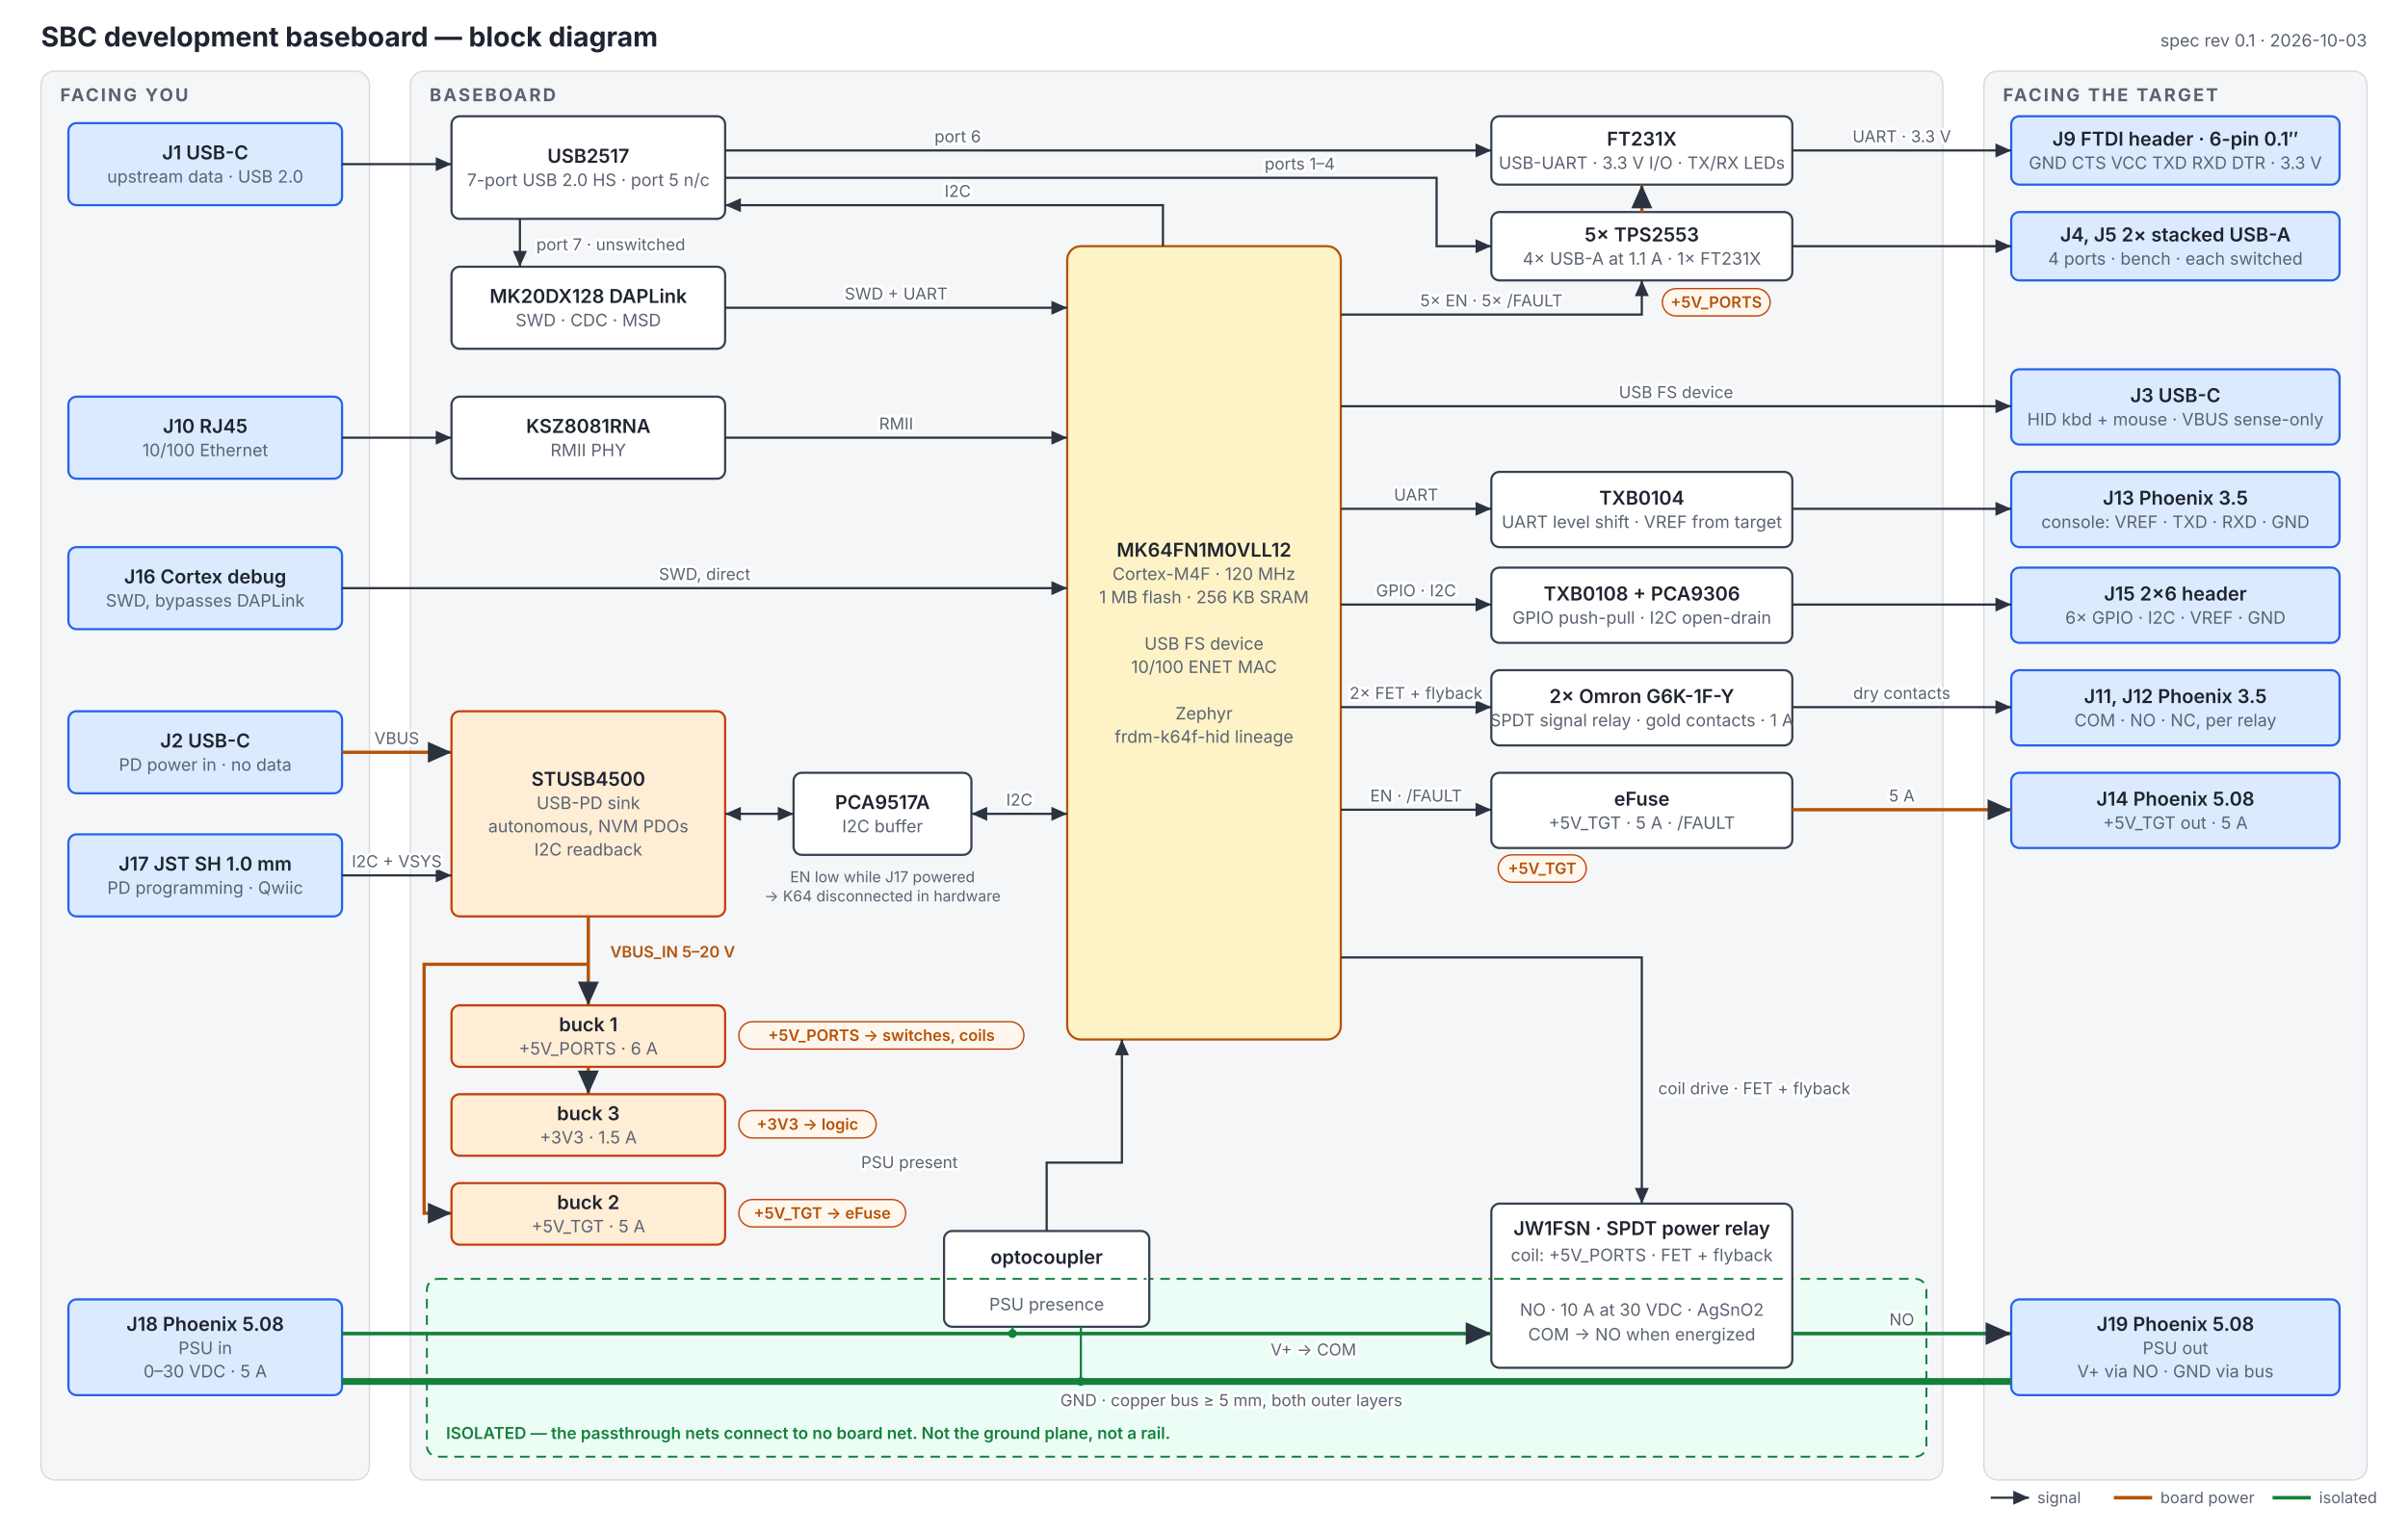
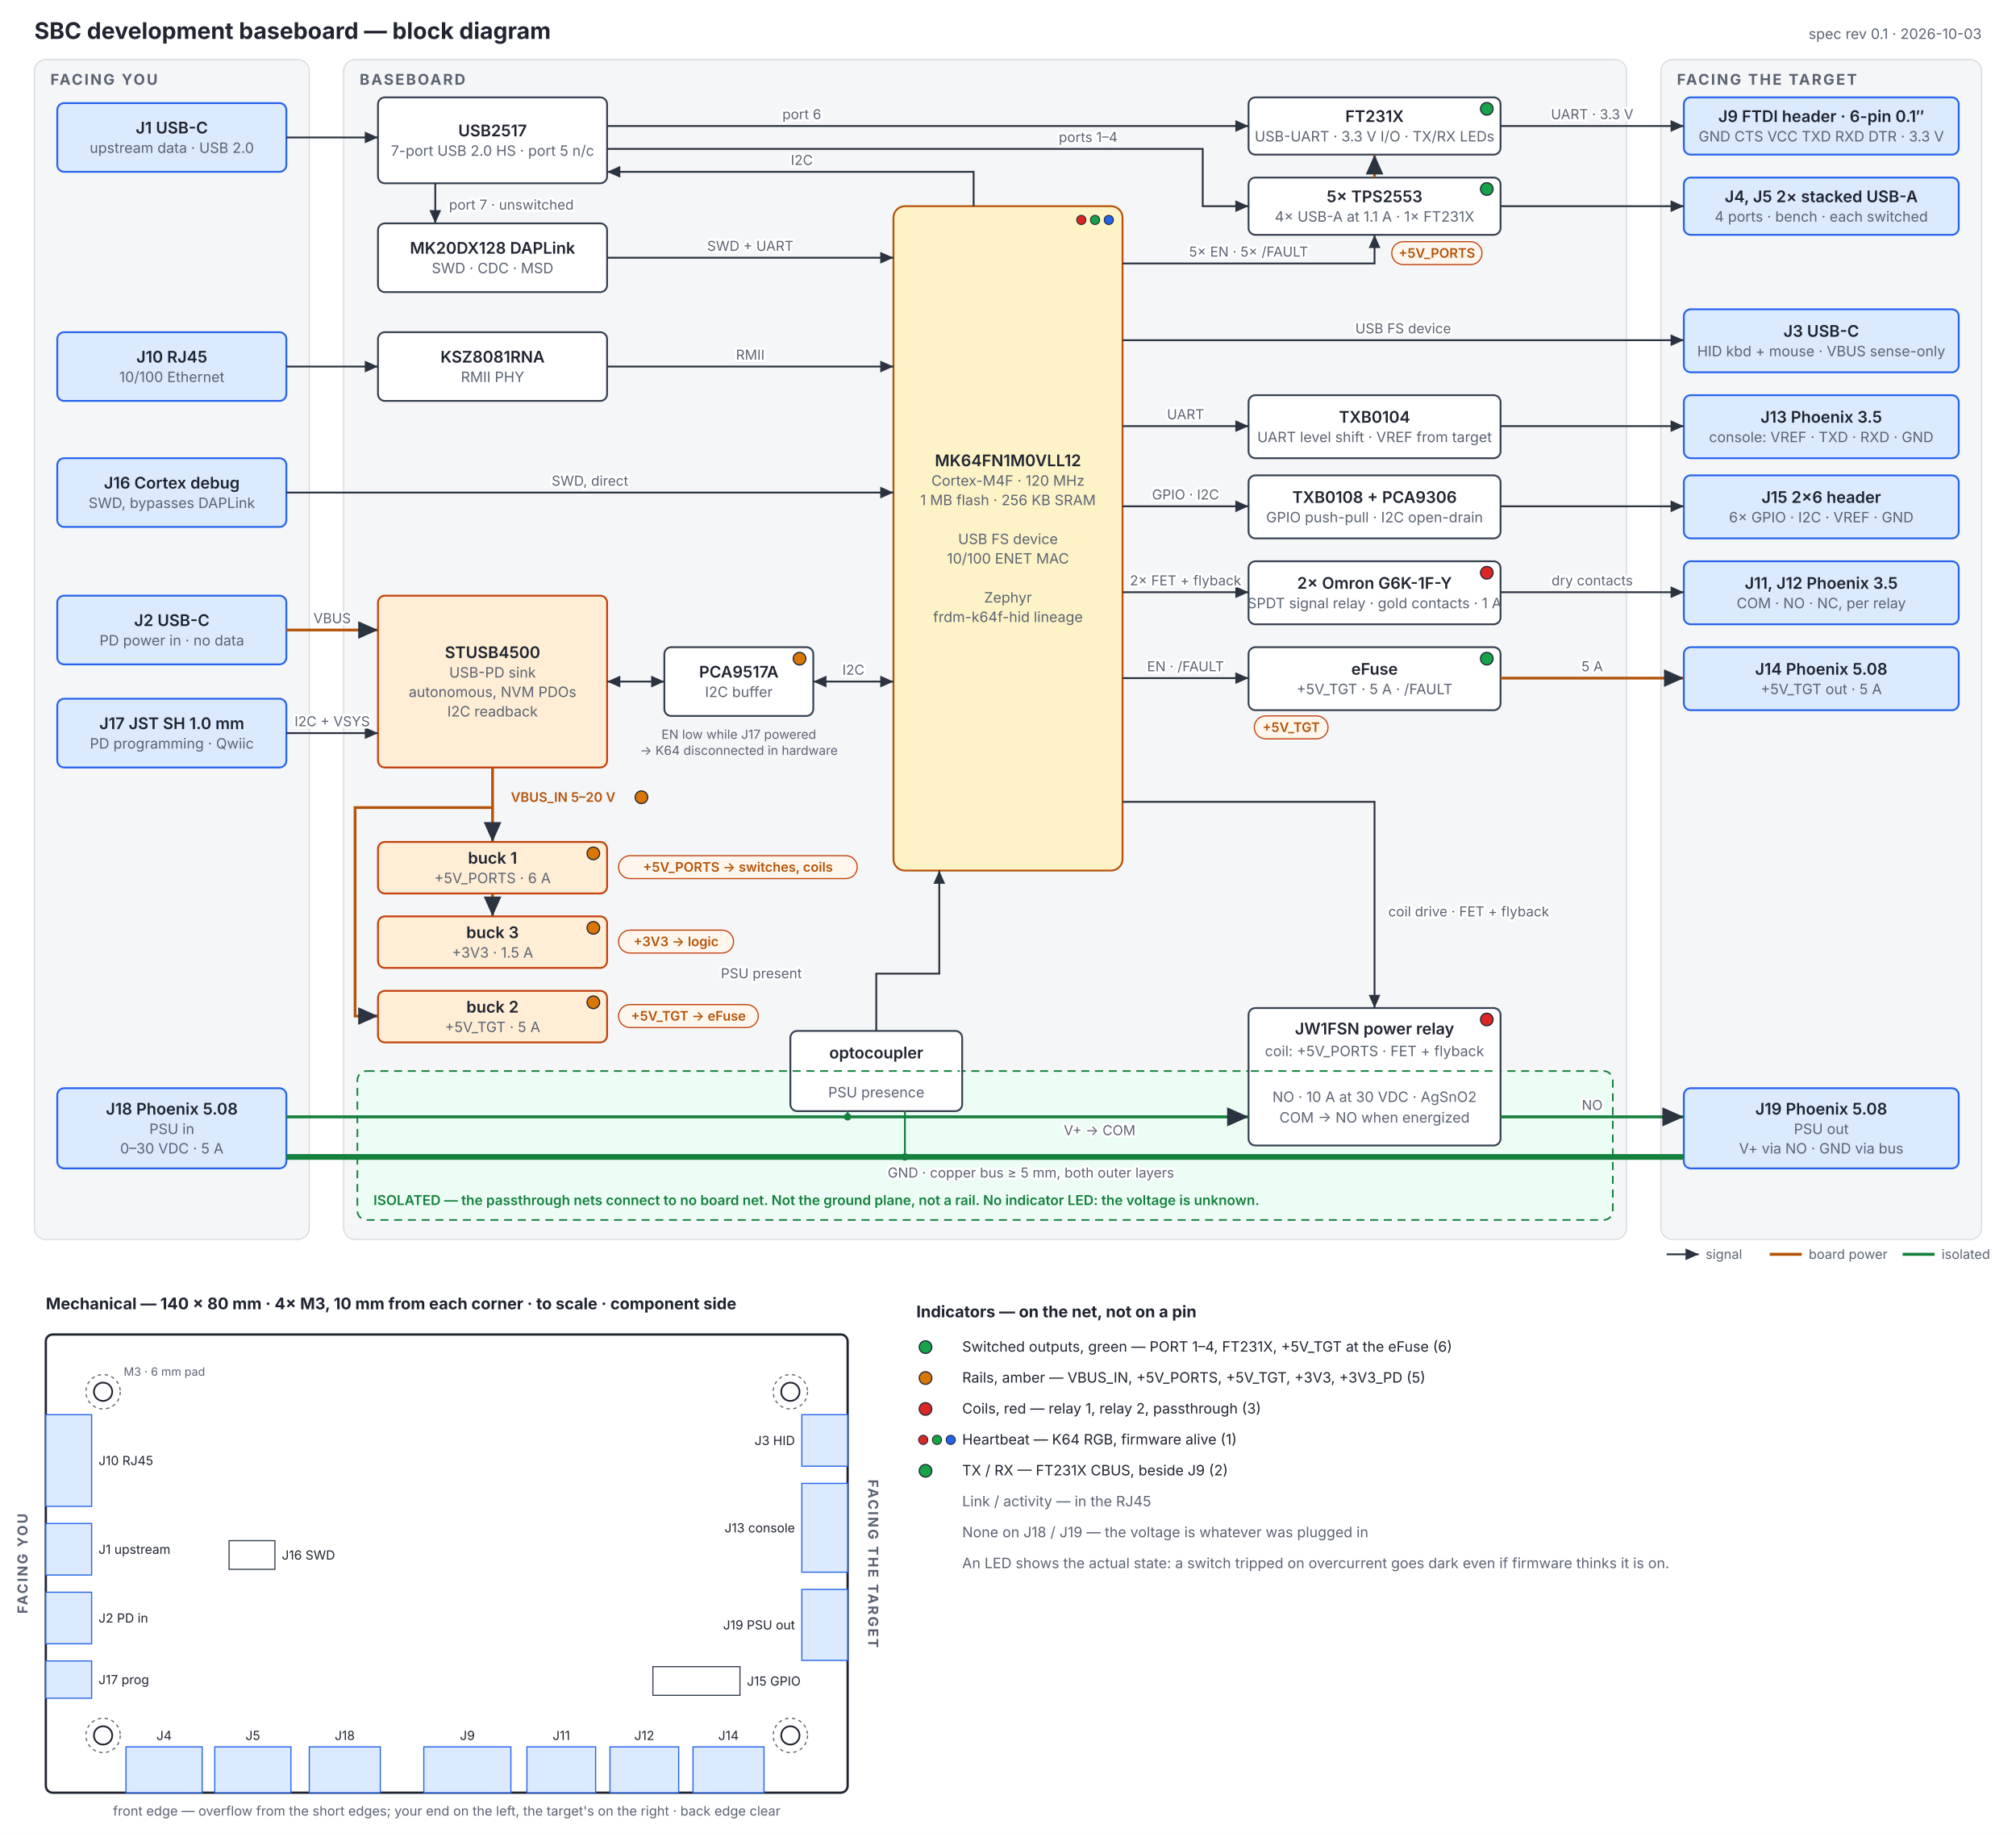
- <svg xmlns="http://www.w3.org/2000/svg" width="1760" height="1120" viewBox="0 0 1760 1120" font-family="Inter, Helvetica, Arial, DejaVu Sans, sans-serif">
+ <svg xmlns="http://www.w3.org/2000/svg" width="1760" height="1600" viewBox="0 0 1760 1600" font-family="Inter, Helvetica, Arial, DejaVu Sans, sans-serif">
  <defs>
    <marker id="arrow" viewBox="0 0 10 10" refX="9" refY="5" markerWidth="8" markerHeight="8" orient="auto-start-reverse">
      <path d="M0,1 L9,5 L0,9 z" fill="#2b3340" />
    </marker>
    <marker id="arrowR" viewBox="0 0 10 10" refX="1" refY="5" markerWidth="8" markerHeight="8" orient="auto">
      <path d="M10,1 L1,5 L10,9 z" fill="#2b3340" />
    </marker>
  </defs>
-   <rect width="1760" height="1120" fill="#ffffff" />
+   <rect width="1760" height="1600" fill="#ffffff" />
  <text x="30" y="34" font-size="20" font-weight="700" fill="#1f2430">SBC development baseboard — block diagram</text>
  <text x="1730" y="34" text-anchor="end" font-size="12.5" fill="#5b6372">spec rev 0.1 · 2026-10-03</text>
  <rect x="30" y="52" width="240" height="1030" rx="10" fill="#f5f6f8" stroke="#d6d9de" />
  <text x="44" y="74" font-size="13" font-weight="700" letter-spacing="1.5" fill="#5b6372">FACING YOU</text>
  <rect x="300" y="52" width="1120" height="1030" rx="10" fill="#f5f6f8" stroke="#d6d9de" />
  <text x="314" y="74" font-size="13" font-weight="700" letter-spacing="1.5" fill="#5b6372">BASEBOARD</text>
  <rect x="1450" y="52" width="280" height="1030" rx="10" fill="#f5f6f8" stroke="#d6d9de" />
  <text x="1464" y="74" font-size="13" font-weight="700" letter-spacing="1.5" fill="#5b6372">FACING THE TARGET</text>
  <rect x="312" y="935" width="1096" height="130" rx="8" fill="#ecfdf5" stroke="#15803d" stroke-width="1.4" stroke-dasharray="7 5" />
-   <text x="326" y="1052" font-size="12" font-weight="600" fill="#15803d">ISOLATED — the passthrough nets connect to no board net. Not the ground plane, not a rail.</text>
+   <text x="326" y="1052" font-size="12" font-weight="600" fill="#15803d">ISOLATED — the passthrough nets connect to no board net. Not the ground plane, not a rail. No indicator LED: the voltage is unknown.</text>
  <rect x="50" y="90" width="200" height="60" rx="6" fill="#dbeafe" stroke="#2563eb" stroke-width="1.6" />
  <text x="150.0" y="116.5" text-anchor="middle" font-size="14" font-weight="600" fill="#1f2430">J1  USB-C</text>
  <text x="150.0" y="133.5" text-anchor="middle" font-size="12.5" font-weight="400" fill="#5b6372">upstream data · USB 2.0</text>
  <rect x="50" y="290" width="200" height="60" rx="6" fill="#dbeafe" stroke="#2563eb" stroke-width="1.6" />
  <text x="150.0" y="316.5" text-anchor="middle" font-size="14" font-weight="600" fill="#1f2430">J10  RJ45</text>
  <text x="150.0" y="333.5" text-anchor="middle" font-size="12.5" font-weight="400" fill="#5b6372">10/100 Ethernet</text>
  <rect x="50" y="400" width="200" height="60" rx="6" fill="#dbeafe" stroke="#2563eb" stroke-width="1.6" />
  <text x="150.0" y="426.5" text-anchor="middle" font-size="14" font-weight="600" fill="#1f2430">J16  Cortex debug</text>
  <text x="150.0" y="443.5" text-anchor="middle" font-size="12.5" font-weight="400" fill="#5b6372">SWD, bypasses DAPLink</text>
  <rect x="50" y="520" width="200" height="60" rx="6" fill="#dbeafe" stroke="#2563eb" stroke-width="1.6" />
  <text x="150.0" y="546.5" text-anchor="middle" font-size="14" font-weight="600" fill="#1f2430">J2  USB-C</text>
  <text x="150.0" y="563.5" text-anchor="middle" font-size="12.5" font-weight="400" fill="#5b6372">PD power in · no data</text>
  <rect x="50" y="610" width="200" height="60" rx="6" fill="#dbeafe" stroke="#2563eb" stroke-width="1.6" />
  <text x="150.0" y="636.5" text-anchor="middle" font-size="14" font-weight="600" fill="#1f2430">J17  JST SH 1.0 mm</text>
  <text x="150.0" y="653.5" text-anchor="middle" font-size="12.5" font-weight="400" fill="#5b6372">PD programming · Qwiic</text>
  <rect x="50" y="950" width="200" height="70" rx="6" fill="#dbeafe" stroke="#2563eb" stroke-width="1.6" />
  <text x="150.0" y="973.0" text-anchor="middle" font-size="14" font-weight="600" fill="#1f2430">J18  Phoenix 5.08</text>
  <text x="150.0" y="990.0" text-anchor="middle" font-size="12.5" font-weight="400" fill="#5b6372">PSU in</text>
  <text x="150.0" y="1007.0" text-anchor="middle" font-size="12.5" font-weight="400" fill="#5b6372">0–30 VDC · 5 A</text>
  <rect x="330" y="85" width="200" height="75" rx="6" fill="#ffffff" stroke="#374151" stroke-width="1.6" />
  <text x="430.0" y="119.0" text-anchor="middle" font-size="14" font-weight="600" fill="#1f2430">USB2517</text>
  <text x="430.0" y="136.0" text-anchor="middle" font-size="12.5" font-weight="400" fill="#5b6372">7-port USB 2.0 HS · port 5 n/c</text>
  <rect x="330" y="195" width="200" height="60" rx="6" fill="#ffffff" stroke="#374151" stroke-width="1.6" />
  <text x="430.0" y="221.5" text-anchor="middle" font-size="14" font-weight="600" fill="#1f2430">MK20DX128  DAPLink</text>
  <text x="430.0" y="238.5" text-anchor="middle" font-size="12.5" font-weight="400" fill="#5b6372">SWD · CDC · MSD</text>
  <rect x="330" y="290" width="200" height="60" rx="6" fill="#ffffff" stroke="#374151" stroke-width="1.6" />
  <text x="430.0" y="316.5" text-anchor="middle" font-size="14" font-weight="600" fill="#1f2430">KSZ8081RNA</text>
  <text x="430.0" y="333.5" text-anchor="middle" font-size="12.5" font-weight="400" fill="#5b6372">RMII PHY</text>
  <rect x="330" y="520" width="200" height="150" rx="6" fill="#ffedd5" stroke="#c2410c" stroke-width="1.6" />
  <text x="430.0" y="574.5" text-anchor="middle" font-size="14" font-weight="600" fill="#1f2430">STUSB4500</text>
  <text x="430.0" y="591.5" text-anchor="middle" font-size="12.5" font-weight="400" fill="#5b6372">USB-PD sink</text>
  <text x="430.0" y="608.5" text-anchor="middle" font-size="12.5" font-weight="400" fill="#5b6372">autonomous, NVM PDOs</text>
  <text x="430.0" y="625.5" text-anchor="middle" font-size="12.5" font-weight="400" fill="#5b6372">I2C readback</text>
  <rect x="580" y="565" width="130" height="60" rx="6" fill="#ffffff" stroke="#374151" stroke-width="1.6" />
  <text x="645.0" y="591.5" text-anchor="middle" font-size="14" font-weight="600" fill="#1f2430">PCA9517A</text>
  <text x="645.0" y="608.5" text-anchor="middle" font-size="12.5" font-weight="400" fill="#5b6372">I2C buffer</text>
  <text x="645" y="645" text-anchor="middle" font-size="11" fill="#5b6372">EN low while J17 powered</text>
  <text x="645" y="659" text-anchor="middle" font-size="11" fill="#5b6372">→ K64 disconnected in hardware</text>
  <rect x="330" y="735" width="200" height="45" rx="6" fill="#ffedd5" stroke="#c2410c" stroke-width="1.6" />
  <text x="430.0" y="754.0" text-anchor="middle" font-size="14" font-weight="600" fill="#1f2430">buck 1</text>
  <text x="430.0" y="771.0" text-anchor="middle" font-size="12.5" font-weight="400" fill="#5b6372">+5V_PORTS · 6 A</text>
  <rect x="330" y="800" width="200" height="45" rx="6" fill="#ffedd5" stroke="#c2410c" stroke-width="1.6" />
  <text x="430.0" y="819.0" text-anchor="middle" font-size="14" font-weight="600" fill="#1f2430">buck 3</text>
  <text x="430.0" y="836.0" text-anchor="middle" font-size="12.5" font-weight="400" fill="#5b6372">+3V3 · 1.5 A</text>
  <rect x="330" y="865" width="200" height="45" rx="6" fill="#ffedd5" stroke="#c2410c" stroke-width="1.6" />
  <text x="430.0" y="884.0" text-anchor="middle" font-size="14" font-weight="600" fill="#1f2430">buck 2</text>
  <text x="430.0" y="901.0" text-anchor="middle" font-size="12.5" font-weight="400" fill="#5b6372">+5V_TGT · 5 A</text>
  <path d="M 430,670 L 430,735" fill="none" stroke="#b45309" stroke-width="2.4" marker-end="url(#arrow)" />
  <path d="M 430,705 L 310,705 L 310,887 L 330,887" fill="none" stroke="#b45309" stroke-width="2.4" marker-end="url(#arrow)" />
  <text x="446" y="700" font-size="11.5" font-weight="600" fill="#b45309">VBUS_IN 5–20 V</text>
  <path d="M 430,780 L 430,800" fill="none" stroke="#b45309" stroke-width="2.4" marker-end="url(#arrow)" />
  <rect x="540" y="747" width="208.4" height="20" rx="10" fill="#fff7ed" stroke="#c2410c" stroke-width="1" />
  <text x="644.2" y="761" text-anchor="middle" font-size="11.5" font-weight="600" fill="#b45309">+5V_PORTS → switches, coils</text>
  <rect x="540" y="812" width="100.4" height="20" rx="10" fill="#fff7ed" stroke="#c2410c" stroke-width="1" />
  <text x="590.2" y="826" text-anchor="middle" font-size="11.5" font-weight="600" fill="#b45309">+3V3 → logic</text>
  <rect x="540" y="877" width="122.0" height="20" rx="10" fill="#fff7ed" stroke="#c2410c" stroke-width="1" />
  <text x="601.0" y="891" text-anchor="middle" font-size="11.5" font-weight="600" fill="#b45309">+5V_TGT → eFuse</text>
  <rect x="690" y="900" width="150" height="70" rx="6" fill="#ffffff" stroke="#374151" stroke-width="1.6" />
  <text x="765" y="924" text-anchor="middle" font-size="14" font-weight="600" fill="#1f2430">optocoupler</text>
  <line x1="692" y1="935" x2="838" y2="935" stroke="#15803d" stroke-width="1.4" stroke-dasharray="7 5" />
  <text x="765" y="958" text-anchor="middle" font-size="12.5" fill="#5b6372">PSU presence</text>
  <rect x="780" y="180" width="200" height="580" rx="10" fill="#fef3c7" stroke="#b45309" stroke-width="1.6" />
  <text x="880.0" y="407.0" text-anchor="middle" font-size="14" font-weight="600" fill="#1f2430">MK64FN1M0VLL12</text>
  <text x="880.0" y="424.0" text-anchor="middle" font-size="12.5" font-weight="400" fill="#5b6372">Cortex-M4F · 120 MHz</text>
  <text x="880.0" y="441.0" text-anchor="middle" font-size="12.5" font-weight="400" fill="#5b6372">1 MB flash · 256 KB SRAM</text>
  <text x="880.0" y="458.0" text-anchor="middle" font-size="12.5" font-weight="400" fill="#5b6372" />
  <text x="880.0" y="475.0" text-anchor="middle" font-size="12.5" font-weight="400" fill="#5b6372">USB FS device</text>
  <text x="880.0" y="492.0" text-anchor="middle" font-size="12.5" font-weight="400" fill="#5b6372">10/100 ENET MAC</text>
  <text x="880.0" y="509.0" text-anchor="middle" font-size="12.5" font-weight="400" fill="#5b6372" />
  <text x="880.0" y="526.0" text-anchor="middle" font-size="12.5" font-weight="400" fill="#5b6372">Zephyr</text>
  <text x="880.0" y="543.0" text-anchor="middle" font-size="12.5" font-weight="400" fill="#5b6372">frdm-k64f-hid lineage</text>
  <rect x="1090" y="85" width="220" height="50" rx="6" fill="#ffffff" stroke="#374151" stroke-width="1.6" />
  <text x="1200.0" y="106.5" text-anchor="middle" font-size="14" font-weight="600" fill="#1f2430">FT231X</text>
  <text x="1200.0" y="123.5" text-anchor="middle" font-size="12.5" font-weight="400" fill="#5b6372">USB-UART · 3.3 V I/O · TX/RX LEDs</text>
  <rect x="1090" y="155" width="220" height="50" rx="6" fill="#ffffff" stroke="#374151" stroke-width="1.6" />
  <text x="1200.0" y="176.5" text-anchor="middle" font-size="14" font-weight="600" fill="#1f2430">5× TPS2553</text>
  <text x="1200.0" y="193.5" text-anchor="middle" font-size="12.5" font-weight="400" fill="#5b6372">4× USB-A at 1.1 A · 1× FT231X</text>
  <rect x="1215" y="211" width="78.8" height="20" rx="10" fill="#fff7ed" stroke="#c2410c" stroke-width="1" />
  <text x="1254.4" y="225" text-anchor="middle" font-size="11.5" font-weight="600" fill="#b45309">+5V_PORTS</text>
  <path d="M 1200,155 L 1200,135" fill="none" stroke="#b45309" stroke-width="2.4" marker-end="url(#arrow)" />
  <rect x="1090" y="345" width="220" height="55" rx="6" fill="#ffffff" stroke="#374151" stroke-width="1.6" />
  <text x="1200.0" y="369.0" text-anchor="middle" font-size="14" font-weight="600" fill="#1f2430">TXB0104</text>
  <text x="1200.0" y="386.0" text-anchor="middle" font-size="12.5" font-weight="400" fill="#5b6372">UART level shift · VREF from target</text>
  <rect x="1090" y="415" width="220" height="55" rx="6" fill="#ffffff" stroke="#374151" stroke-width="1.6" />
  <text x="1200.0" y="439.0" text-anchor="middle" font-size="14" font-weight="600" fill="#1f2430">TXB0108 + PCA9306</text>
  <text x="1200.0" y="456.0" text-anchor="middle" font-size="12.5" font-weight="400" fill="#5b6372">GPIO push-pull · I2C open-drain</text>
  <rect x="1090" y="490" width="220" height="55" rx="6" fill="#ffffff" stroke="#374151" stroke-width="1.6" />
  <text x="1200.0" y="514.0" text-anchor="middle" font-size="14" font-weight="600" fill="#1f2430">2× Omron G6K-1F-Y</text>
  <text x="1200.0" y="531.0" text-anchor="middle" font-size="12.5" font-weight="400" fill="#5b6372">SPDT signal relay · gold contacts · 1 A</text>
  <rect x="1090" y="565" width="220" height="55" rx="6" fill="#ffffff" stroke="#374151" stroke-width="1.6" />
  <text x="1200.0" y="589.0" text-anchor="middle" font-size="14" font-weight="600" fill="#1f2430">eFuse</text>
  <text x="1200.0" y="606.0" text-anchor="middle" font-size="12.5" font-weight="400" fill="#5b6372">+5V_TGT · 5 A · /FAULT</text>
  <rect x="1095" y="625" width="64.4" height="20" rx="10" fill="#fff7ed" stroke="#c2410c" stroke-width="1" />
  <text x="1127.2" y="639" text-anchor="middle" font-size="11.5" font-weight="600" fill="#b45309">+5V_TGT</text>
  <rect x="1090" y="880" width="220" height="120" rx="6" fill="#ffffff" stroke="#374151" stroke-width="1.6" />
-   <text x="1200" y="903" text-anchor="middle" font-size="14" font-weight="600" fill="#1f2430">JW1FSN · SPDT power relay</text>
+   <text x="1200" y="903" text-anchor="middle" font-size="14" font-weight="600" fill="#1f2430">JW1FSN power relay</text>
  <text x="1200" y="922" text-anchor="middle" font-size="12.5" fill="#5b6372">coil: +5V_PORTS · FET + flyback</text>
  <line x1="1092" y1="935" x2="1308" y2="935" stroke="#15803d" stroke-width="1.4" stroke-dasharray="7 5" />
  <text x="1200" y="962" text-anchor="middle" font-size="12.5" fill="#5b6372">NO · 10 A at 30 VDC · AgSnO2</text>
  <text x="1200" y="980" text-anchor="middle" font-size="12.5" fill="#5b6372">COM → NO when energized</text>
  <rect x="1470" y="85" width="240" height="50" rx="6" fill="#dbeafe" stroke="#2563eb" stroke-width="1.6" />
  <text x="1590.0" y="106.5" text-anchor="middle" font-size="14" font-weight="600" fill="#1f2430">J9  FTDI header · 6-pin 0.1″</text>
  <text x="1590.0" y="123.5" text-anchor="middle" font-size="12.5" font-weight="400" fill="#5b6372">GND CTS VCC TXD RXD DTR · 3.3 V</text>
  <rect x="1470" y="155" width="240" height="50" rx="6" fill="#dbeafe" stroke="#2563eb" stroke-width="1.6" />
  <text x="1590.0" y="176.5" text-anchor="middle" font-size="14" font-weight="600" fill="#1f2430">J4, J5  2× stacked USB-A</text>
  <text x="1590.0" y="193.5" text-anchor="middle" font-size="12.5" font-weight="400" fill="#5b6372">4 ports · bench · each switched</text>
  <rect x="1470" y="270" width="240" height="55" rx="6" fill="#dbeafe" stroke="#2563eb" stroke-width="1.6" />
  <text x="1590.0" y="294.0" text-anchor="middle" font-size="14" font-weight="600" fill="#1f2430">J3  USB-C</text>
  <text x="1590.0" y="311.0" text-anchor="middle" font-size="12.5" font-weight="400" fill="#5b6372">HID kbd + mouse · VBUS sense-only</text>
  <rect x="1470" y="345" width="240" height="55" rx="6" fill="#dbeafe" stroke="#2563eb" stroke-width="1.6" />
  <text x="1590.0" y="369.0" text-anchor="middle" font-size="14" font-weight="600" fill="#1f2430">J13  Phoenix 3.5</text>
  <text x="1590.0" y="386.0" text-anchor="middle" font-size="12.5" font-weight="400" fill="#5b6372">console: VREF · TXD · RXD · GND</text>
  <rect x="1470" y="415" width="240" height="55" rx="6" fill="#dbeafe" stroke="#2563eb" stroke-width="1.6" />
  <text x="1590.0" y="439.0" text-anchor="middle" font-size="14" font-weight="600" fill="#1f2430">J15  2×6 header</text>
  <text x="1590.0" y="456.0" text-anchor="middle" font-size="12.5" font-weight="400" fill="#5b6372">6× GPIO · I2C · VREF · GND</text>
  <rect x="1470" y="490" width="240" height="55" rx="6" fill="#dbeafe" stroke="#2563eb" stroke-width="1.6" />
  <text x="1590.0" y="514.0" text-anchor="middle" font-size="14" font-weight="600" fill="#1f2430">J11, J12  Phoenix 3.5</text>
  <text x="1590.0" y="531.0" text-anchor="middle" font-size="12.5" font-weight="400" fill="#5b6372">COM · NO · NC, per relay</text>
  <rect x="1470" y="565" width="240" height="55" rx="6" fill="#dbeafe" stroke="#2563eb" stroke-width="1.6" />
  <text x="1590.0" y="589.0" text-anchor="middle" font-size="14" font-weight="600" fill="#1f2430">J14  Phoenix 5.08</text>
  <text x="1590.0" y="606.0" text-anchor="middle" font-size="12.5" font-weight="400" fill="#5b6372">+5V_TGT out · 5 A</text>
  <rect x="1470" y="950" width="240" height="70" rx="6" fill="#dbeafe" stroke="#2563eb" stroke-width="1.6" />
  <text x="1590.0" y="973.0" text-anchor="middle" font-size="14" font-weight="600" fill="#1f2430">J19  Phoenix 5.08</text>
  <text x="1590.0" y="990.0" text-anchor="middle" font-size="12.5" font-weight="400" fill="#5b6372">PSU out</text>
  <text x="1590.0" y="1007.0" text-anchor="middle" font-size="12.5" font-weight="400" fill="#5b6372">V+ via NO · GND via bus</text>
+   <circle cx="1298" cy="95" r="5.5" fill="#16a34a" stroke="#1f2430" stroke-width="1" />
+   <circle cx="1298" cy="165" r="5.5" fill="#16a34a" stroke="#1f2430" stroke-width="1" />
+   <circle cx="1298" cy="575" r="5.5" fill="#16a34a" stroke="#1f2430" stroke-width="1" />
+   <circle cx="518" cy="745" r="5.5" fill="#d97706" stroke="#1f2430" stroke-width="1" />
+   <circle cx="518" cy="810" r="5.5" fill="#d97706" stroke="#1f2430" stroke-width="1" />
+   <circle cx="518" cy="875" r="5.5" fill="#d97706" stroke="#1f2430" stroke-width="1" />
+   <circle cx="560" cy="696" r="5.5" fill="#d97706" stroke="#1f2430" stroke-width="1" />
+   <circle cx="698" cy="575" r="5.5" fill="#d97706" stroke="#1f2430" stroke-width="1" />
+   <circle cx="1298" cy="500" r="5.5" fill="#dc2626" stroke="#1f2430" stroke-width="1" />
+   <circle cx="1298" cy="890" r="5.5" fill="#dc2626" stroke="#1f2430" stroke-width="1" />
+   <circle cx="944" cy="192" r="4" fill="#dc2626" stroke="#1f2430" stroke-width="0.8" />
+   <circle cx="956" cy="192" r="4" fill="#16a34a" stroke="#1f2430" stroke-width="0.8" />
+   <circle cx="968" cy="192" r="4" fill="#2563eb" stroke="#1f2430" stroke-width="0.8" />
  <path d="M 250,120 L 330,120" fill="none" stroke="#2b3340" stroke-width="1.6" marker-end="url(#arrow)" />
  <path d="M 530,110 L 1090,110" fill="none" stroke="#2b3340" stroke-width="1.6" marker-end="url(#arrow)" />
  <text x="700" y="104" text-anchor="middle" font-size="12" fill="#5b6372" paint-order="stroke" stroke="#ffffff" stroke-width="4" stroke-linejoin="round">port 6</text>
  <path d="M 530,130 L 1050,130 L 1050,180 L 1090,180" fill="none" stroke="#2b3340" stroke-width="1.6" marker-end="url(#arrow)" />
  <text x="950" y="124" text-anchor="middle" font-size="12" fill="#5b6372" paint-order="stroke" stroke="#ffffff" stroke-width="4" stroke-linejoin="round">ports 1–4</text>
  <path d="M 850,180 L 850,150 L 530,150" fill="none" stroke="#2b3340" stroke-width="1.6" marker-end="url(#arrow)" />
  <text x="700" y="144" text-anchor="middle" font-size="12" fill="#5b6372" paint-order="stroke" stroke="#ffffff" stroke-width="4" stroke-linejoin="round">I2C</text>
  <path d="M 380,160 L 380,195" fill="none" stroke="#2b3340" stroke-width="1.6" marker-end="url(#arrow)" />
  <text x="392" y="183" text-anchor="start" font-size="12" fill="#5b6372" paint-order="stroke" stroke="#ffffff" stroke-width="4" stroke-linejoin="round">port 7 · unswitched</text>
  <path d="M 1310,110 L 1470,110" fill="none" stroke="#2b3340" stroke-width="1.6" marker-end="url(#arrow)" />
  <text x="1390" y="104" text-anchor="middle" font-size="12" fill="#5b6372" paint-order="stroke" stroke="#ffffff" stroke-width="4" stroke-linejoin="round">UART · 3.3 V</text>
  <path d="M 1310,180 L 1470,180" fill="none" stroke="#2b3340" stroke-width="1.6" marker-end="url(#arrow)" />
  <path d="M 530,225 L 780,225" fill="none" stroke="#2b3340" stroke-width="1.6" marker-end="url(#arrow)" />
  <text x="655" y="219" text-anchor="middle" font-size="12" fill="#5b6372" paint-order="stroke" stroke="#ffffff" stroke-width="4" stroke-linejoin="round">SWD + UART</text>
  <path d="M 250,320 L 330,320" fill="none" stroke="#2b3340" stroke-width="1.6" marker-end="url(#arrow)" />
  <path d="M 530,320 L 780,320" fill="none" stroke="#2b3340" stroke-width="1.6" marker-end="url(#arrow)" />
  <text x="655" y="314" text-anchor="middle" font-size="12" fill="#5b6372" paint-order="stroke" stroke="#ffffff" stroke-width="4" stroke-linejoin="round">RMII</text>
  <path d="M 250,430 L 780,430" fill="none" stroke="#2b3340" stroke-width="1.6" marker-end="url(#arrow)" />
  <text x="515" y="424" text-anchor="middle" font-size="12" fill="#5b6372" paint-order="stroke" stroke="#ffffff" stroke-width="4" stroke-linejoin="round">SWD, direct</text>
  <path d="M 250,550 L 330,550" fill="none" stroke="#b45309" stroke-width="2.4" marker-end="url(#arrow)" />
  <text x="290" y="544" text-anchor="middle" font-size="12" fill="#5b6372" paint-order="stroke" stroke="#ffffff" stroke-width="4" stroke-linejoin="round">VBUS</text>
  <path d="M 250,640 L 330,640" fill="none" stroke="#2b3340" stroke-width="1.6" marker-end="url(#arrow)" />
  <text x="290" y="634" text-anchor="middle" font-size="12" fill="#5b6372" paint-order="stroke" stroke="#ffffff" stroke-width="4" stroke-linejoin="round">I2C + VSYS</text>
  <path d="M 530,595 L 580,595" fill="none" stroke="#2b3340" stroke-width="1.6" marker-start="url(#arrowR)" marker-end="url(#arrow)" />
  <path d="M 710,595 L 780,595" fill="none" stroke="#2b3340" stroke-width="1.6" marker-start="url(#arrowR)" marker-end="url(#arrow)" />
  <text x="745" y="589" text-anchor="middle" font-size="12" fill="#5b6372" paint-order="stroke" stroke="#ffffff" stroke-width="4" stroke-linejoin="round">I2C</text>
  <path d="M 980,230 L 1200,230 L 1200,205" fill="none" stroke="#2b3340" stroke-width="1.6" marker-end="url(#arrow)" />
  <text x="1090" y="224" text-anchor="middle" font-size="12" fill="#5b6372" paint-order="stroke" stroke="#ffffff" stroke-width="4" stroke-linejoin="round">5× EN · 5× /FAULT</text>
  <path d="M 980,297 L 1470,297" fill="none" stroke="#2b3340" stroke-width="1.6" marker-end="url(#arrow)" />
  <text x="1225" y="291" text-anchor="middle" font-size="12" fill="#5b6372" paint-order="stroke" stroke="#ffffff" stroke-width="4" stroke-linejoin="round">USB FS device</text>
  <path d="M 980,372 L 1090,372" fill="none" stroke="#2b3340" stroke-width="1.6" marker-end="url(#arrow)" />
  <text x="1035" y="366" text-anchor="middle" font-size="12" fill="#5b6372" paint-order="stroke" stroke="#ffffff" stroke-width="4" stroke-linejoin="round">UART</text>
  <path d="M 1310,372 L 1470,372" fill="none" stroke="#2b3340" stroke-width="1.6" marker-end="url(#arrow)" />
  <path d="M 980,442 L 1090,442" fill="none" stroke="#2b3340" stroke-width="1.6" marker-end="url(#arrow)" />
  <text x="1035" y="436" text-anchor="middle" font-size="12" fill="#5b6372" paint-order="stroke" stroke="#ffffff" stroke-width="4" stroke-linejoin="round">GPIO · I2C</text>
  <path d="M 1310,442 L 1470,442" fill="none" stroke="#2b3340" stroke-width="1.6" marker-end="url(#arrow)" />
  <path d="M 980,517 L 1090,517" fill="none" stroke="#2b3340" stroke-width="1.6" marker-end="url(#arrow)" />
  <text x="1035" y="511" text-anchor="middle" font-size="12" fill="#5b6372" paint-order="stroke" stroke="#ffffff" stroke-width="4" stroke-linejoin="round">2× FET + flyback</text>
  <path d="M 1310,517 L 1470,517" fill="none" stroke="#2b3340" stroke-width="1.6" marker-end="url(#arrow)" />
  <text x="1390" y="511" text-anchor="middle" font-size="12" fill="#5b6372" paint-order="stroke" stroke="#ffffff" stroke-width="4" stroke-linejoin="round">dry contacts</text>
  <path d="M 980,592 L 1090,592" fill="none" stroke="#2b3340" stroke-width="1.6" marker-end="url(#arrow)" />
  <text x="1035" y="586" text-anchor="middle" font-size="12" fill="#5b6372" paint-order="stroke" stroke="#ffffff" stroke-width="4" stroke-linejoin="round">EN · /FAULT</text>
  <path d="M 1310,592 L 1470,592" fill="none" stroke="#b45309" stroke-width="2.4" marker-end="url(#arrow)" />
  <text x="1390" y="586" text-anchor="middle" font-size="12" fill="#5b6372" paint-order="stroke" stroke="#ffffff" stroke-width="4" stroke-linejoin="round">5 A</text>
  <path d="M 980,700 L 1200,700 L 1200,880" fill="none" stroke="#2b3340" stroke-width="1.6" marker-end="url(#arrow)" />
  <text x="1212" y="800" text-anchor="start" font-size="12" fill="#5b6372" paint-order="stroke" stroke="#ffffff" stroke-width="4" stroke-linejoin="round">coil drive · FET + flyback</text>
  <path d="M 250,975 L 1090,975" fill="none" stroke="#15803d" stroke-width="2.6" marker-end="url(#arrow)" />
  <text x="960" y="991" text-anchor="middle" font-size="12" fill="#5b6372" paint-order="stroke" stroke="#ffffff" stroke-width="4" stroke-linejoin="round">V+  →  COM</text>
  <path d="M 1310,975 L 1470,975" fill="none" stroke="#15803d" stroke-width="2.6" marker-end="url(#arrow)" />
  <text x="1390" y="969" text-anchor="middle" font-size="12" fill="#5b6372" paint-order="stroke" stroke="#ffffff" stroke-width="4" stroke-linejoin="round">NO</text>
  <path d="M 250,1010 L 1470,1010" fill="none" stroke="#15803d" stroke-width="5" />
  <text x="900" y="1028" text-anchor="middle" font-size="12" fill="#5b6372" paint-order="stroke" stroke="#ffffff" stroke-width="4" stroke-linejoin="round">GND · copper bus ≥ 5 mm, both outer layers</text>
  <line x1="740" y1="970" x2="740" y2="975" stroke="#15803d" stroke-width="1.6" />
  <line x1="790" y1="970" x2="790" y2="1010" stroke="#15803d" stroke-width="1.6" />
  <circle cx="740" cy="975" r="3.2" fill="#15803d" />
  <circle cx="790" cy="1010" r="3.2" fill="#15803d" />
  <path d="M 765,900 L 765,850 L 820,850 L 820,760" fill="none" stroke="#2b3340" stroke-width="1.6" marker-end="url(#arrow)" />
  <text x="700" y="854" text-anchor="end" font-size="12" fill="#5b6372" paint-order="stroke" stroke="#ffffff" stroke-width="4" stroke-linejoin="round">PSU present</text>
+   <text x="40" y="1143" font-size="14" font-weight="700" fill="#1f2430">Mechanical — 140 × 80 mm · 4× M3, 10 mm from each corner · to scale · component side</text>
+   <rect x="40" y="1165" width="700" height="400" rx="6" fill="#ffffff" stroke="#1f2430" stroke-width="2" />
+   <circle cx="90" cy="1215" r="15" fill="none" stroke="#5b6372" stroke-dasharray="3 3" />
+   <circle cx="90" cy="1215" r="8.0" fill="#ffffff" stroke="#1f2430" stroke-width="1.5" />
+   <circle cx="690" cy="1215" r="15" fill="none" stroke="#5b6372" stroke-dasharray="3 3" />
+   <circle cx="690" cy="1215" r="8.0" fill="#ffffff" stroke="#1f2430" stroke-width="1.5" />
+   <circle cx="90" cy="1515" r="15" fill="none" stroke="#5b6372" stroke-dasharray="3 3" />
+   <circle cx="90" cy="1515" r="8.0" fill="#ffffff" stroke="#1f2430" stroke-width="1.5" />
+   <circle cx="690" cy="1515" r="15" fill="none" stroke="#5b6372" stroke-dasharray="3 3" />
+   <circle cx="690" cy="1515" r="8.0" fill="#ffffff" stroke="#1f2430" stroke-width="1.5" />
+   <text x="108" y="1201" font-size="10" fill="#5b6372">M3 · 6 mm pad</text>
+   <rect x="40" y="1235" width="40" height="80" fill="#dbeafe" stroke="#2563eb" />
+   <text x="86" y="1279.0" font-size="11" fill="#1f2430">J10 RJ45</text>
+   <rect x="40" y="1330" width="40" height="45" fill="#dbeafe" stroke="#2563eb" />
+   <text x="86" y="1356.5" font-size="11" fill="#1f2430">J1 upstream</text>
+   <rect x="40" y="1390" width="40" height="45" fill="#dbeafe" stroke="#2563eb" />
+   <text x="86" y="1416.5" font-size="11" fill="#1f2430">J2 PD in</text>
+   <rect x="40" y="1450" width="40" height="32.5" fill="#dbeafe" stroke="#2563eb" />
+   <text x="86" y="1470.25" font-size="11" fill="#1f2430">J17 prog</text>
+   <rect x="700" y="1235" width="40" height="45" fill="#dbeafe" stroke="#2563eb" />
+   <text x="694" y="1261.5" text-anchor="end" font-size="11" fill="#1f2430">J3 HID</text>
+   <rect x="700" y="1295" width="40" height="77.5" fill="#dbeafe" stroke="#2563eb" />
+   <text x="694" y="1337.75" text-anchor="end" font-size="11" fill="#1f2430">J13 console</text>
+   <rect x="700" y="1387.5" width="40" height="62.0" fill="#dbeafe" stroke="#2563eb" />
+   <text x="694" y="1422.5" text-anchor="end" font-size="11" fill="#1f2430">J19 PSU out</text>
+   <rect x="110" y="1525" width="66.5" height="40" fill="#dbeafe" stroke="#2563eb" />
+   <text x="143.25" y="1519" text-anchor="middle" font-size="11" fill="#1f2430">J4</text>
+   <rect x="187.5" y="1525" width="66.5" height="40" fill="#dbeafe" stroke="#2563eb" />
+   <text x="220.75" y="1519" text-anchor="middle" font-size="11" fill="#1f2430">J5</text>
+   <rect x="270" y="1525" width="62.0" height="40" fill="#dbeafe" stroke="#2563eb" />
+   <text x="301.0" y="1519" text-anchor="middle" font-size="11" fill="#1f2430">J18</text>
+   <rect x="370" y="1525" width="76.0" height="40" fill="#dbeafe" stroke="#2563eb" />
+   <text x="408.0" y="1519" text-anchor="middle" font-size="11" fill="#1f2430">J9</text>
+   <rect x="460" y="1525" width="60" height="40" fill="#dbeafe" stroke="#2563eb" />
+   <text x="490.0" y="1519" text-anchor="middle" font-size="11" fill="#1f2430">J11</text>
+   <rect x="532.5" y="1525" width="60" height="40" fill="#dbeafe" stroke="#2563eb" />
+   <text x="562.5" y="1519" text-anchor="middle" font-size="11" fill="#1f2430">J12</text>
+   <rect x="605" y="1525" width="62.0" height="40" fill="#dbeafe" stroke="#2563eb" />
+   <text x="636.0" y="1519" text-anchor="middle" font-size="11" fill="#1f2430">J14</text>
+   <rect x="200" y="1345" width="40" height="25" fill="#ffffff" stroke="#374151" />
+   <text x="246" y="1361.5" font-size="11" fill="#1f2430">J16 SWD</text>
+   <rect x="570" y="1455" width="76.0" height="25" fill="#ffffff" stroke="#374151" />
+   <text x="652.0" y="1471.5" font-size="11" fill="#1f2430">J15 GPIO</text>
+   <text transform="rotate(-90 24 1365)" x="24" y="1365" text-anchor="middle" font-size="12" font-weight="700" letter-spacing="1.5" fill="#5b6372">FACING YOU</text>
+   <text transform="rotate(90 758 1365)" x="758" y="1365" text-anchor="middle" font-size="12" font-weight="700" letter-spacing="1.5" fill="#5b6372">FACING THE TARGET</text>
+   <text x="390" y="1585" text-anchor="middle" font-size="11.5" fill="#5b6372">front edge — overflow from the short edges; your end on the left, the target's on the right · back edge clear</text>
+   <text x="800" y="1150" font-size="14" font-weight="700" fill="#1f2430">Indicators — on the net, not on a pin</text>
+   <circle cx="808" cy="1176" r="5.5" fill="#16a34a" stroke="#1f2430" stroke-width="1" />
+   <text x="840" y="1180" font-size="12.5" fill="#1f2430">Switched outputs, green — PORT 1–4, FT231X, +5V_TGT at the eFuse (6)</text>
+   <circle cx="808" cy="1203" r="5.5" fill="#d97706" stroke="#1f2430" stroke-width="1" />
+   <text x="840" y="1207" font-size="12.5" fill="#1f2430">Rails, amber — VBUS_IN, +5V_PORTS, +5V_TGT, +3V3, +3V3_PD (5)</text>
+   <circle cx="808" cy="1230" r="5.5" fill="#dc2626" stroke="#1f2430" stroke-width="1" />
+   <text x="840" y="1234" font-size="12.5" fill="#1f2430">Coils, red — relay 1, relay 2, passthrough (3)</text>
+   <circle cx="806" cy="1257" r="4" fill="#dc2626" stroke="#1f2430" stroke-width="0.8" />
+   <circle cx="818" cy="1257" r="4" fill="#16a34a" stroke="#1f2430" stroke-width="0.8" />
+   <circle cx="830" cy="1257" r="4" fill="#2563eb" stroke="#1f2430" stroke-width="0.8" />
+   <text x="840" y="1261" font-size="12.5" fill="#1f2430">Heartbeat — K64 RGB, firmware alive (1)</text>
+   <circle cx="808" cy="1284" r="5.5" fill="#16a34a" stroke="#1f2430" stroke-width="1" />
+   <text x="840" y="1288" font-size="12.5" fill="#1f2430">TX / RX — FT231X CBUS, beside J9 (2)</text>
+   <text x="840" y="1315" font-size="12.5" fill="#5b6372">Link / activity — in the RJ45</text>
+   <text x="840" y="1342" font-size="12.5" fill="#5b6372">None on J18 / J19 — the voltage is whatever was plugged in</text>
+   <text x="840" y="1369" font-size="12.5" fill="#5b6372">An LED shows the actual state: a switch tripped on overcurrent goes dark even if firmware thinks it is on.</text>
  <line x1="1455" y1="1095" x2="1483" y2="1095" stroke="#2b3340" stroke-width="1.6" marker-end="url(#arrow)" />
  <text x="1489" y="1099" font-size="11.5" fill="#5b6372">signal</text>
  <line x1="1545" y1="1095" x2="1573" y2="1095" stroke="#b45309" stroke-width="2.6" />
  <text x="1579" y="1099" font-size="11.5" fill="#5b6372">board power</text>
  <line x1="1661" y1="1095" x2="1689" y2="1095" stroke="#15803d" stroke-width="2.6" />
  <text x="1695" y="1099" font-size="11.5" fill="#5b6372">isolated</text>
</svg>
